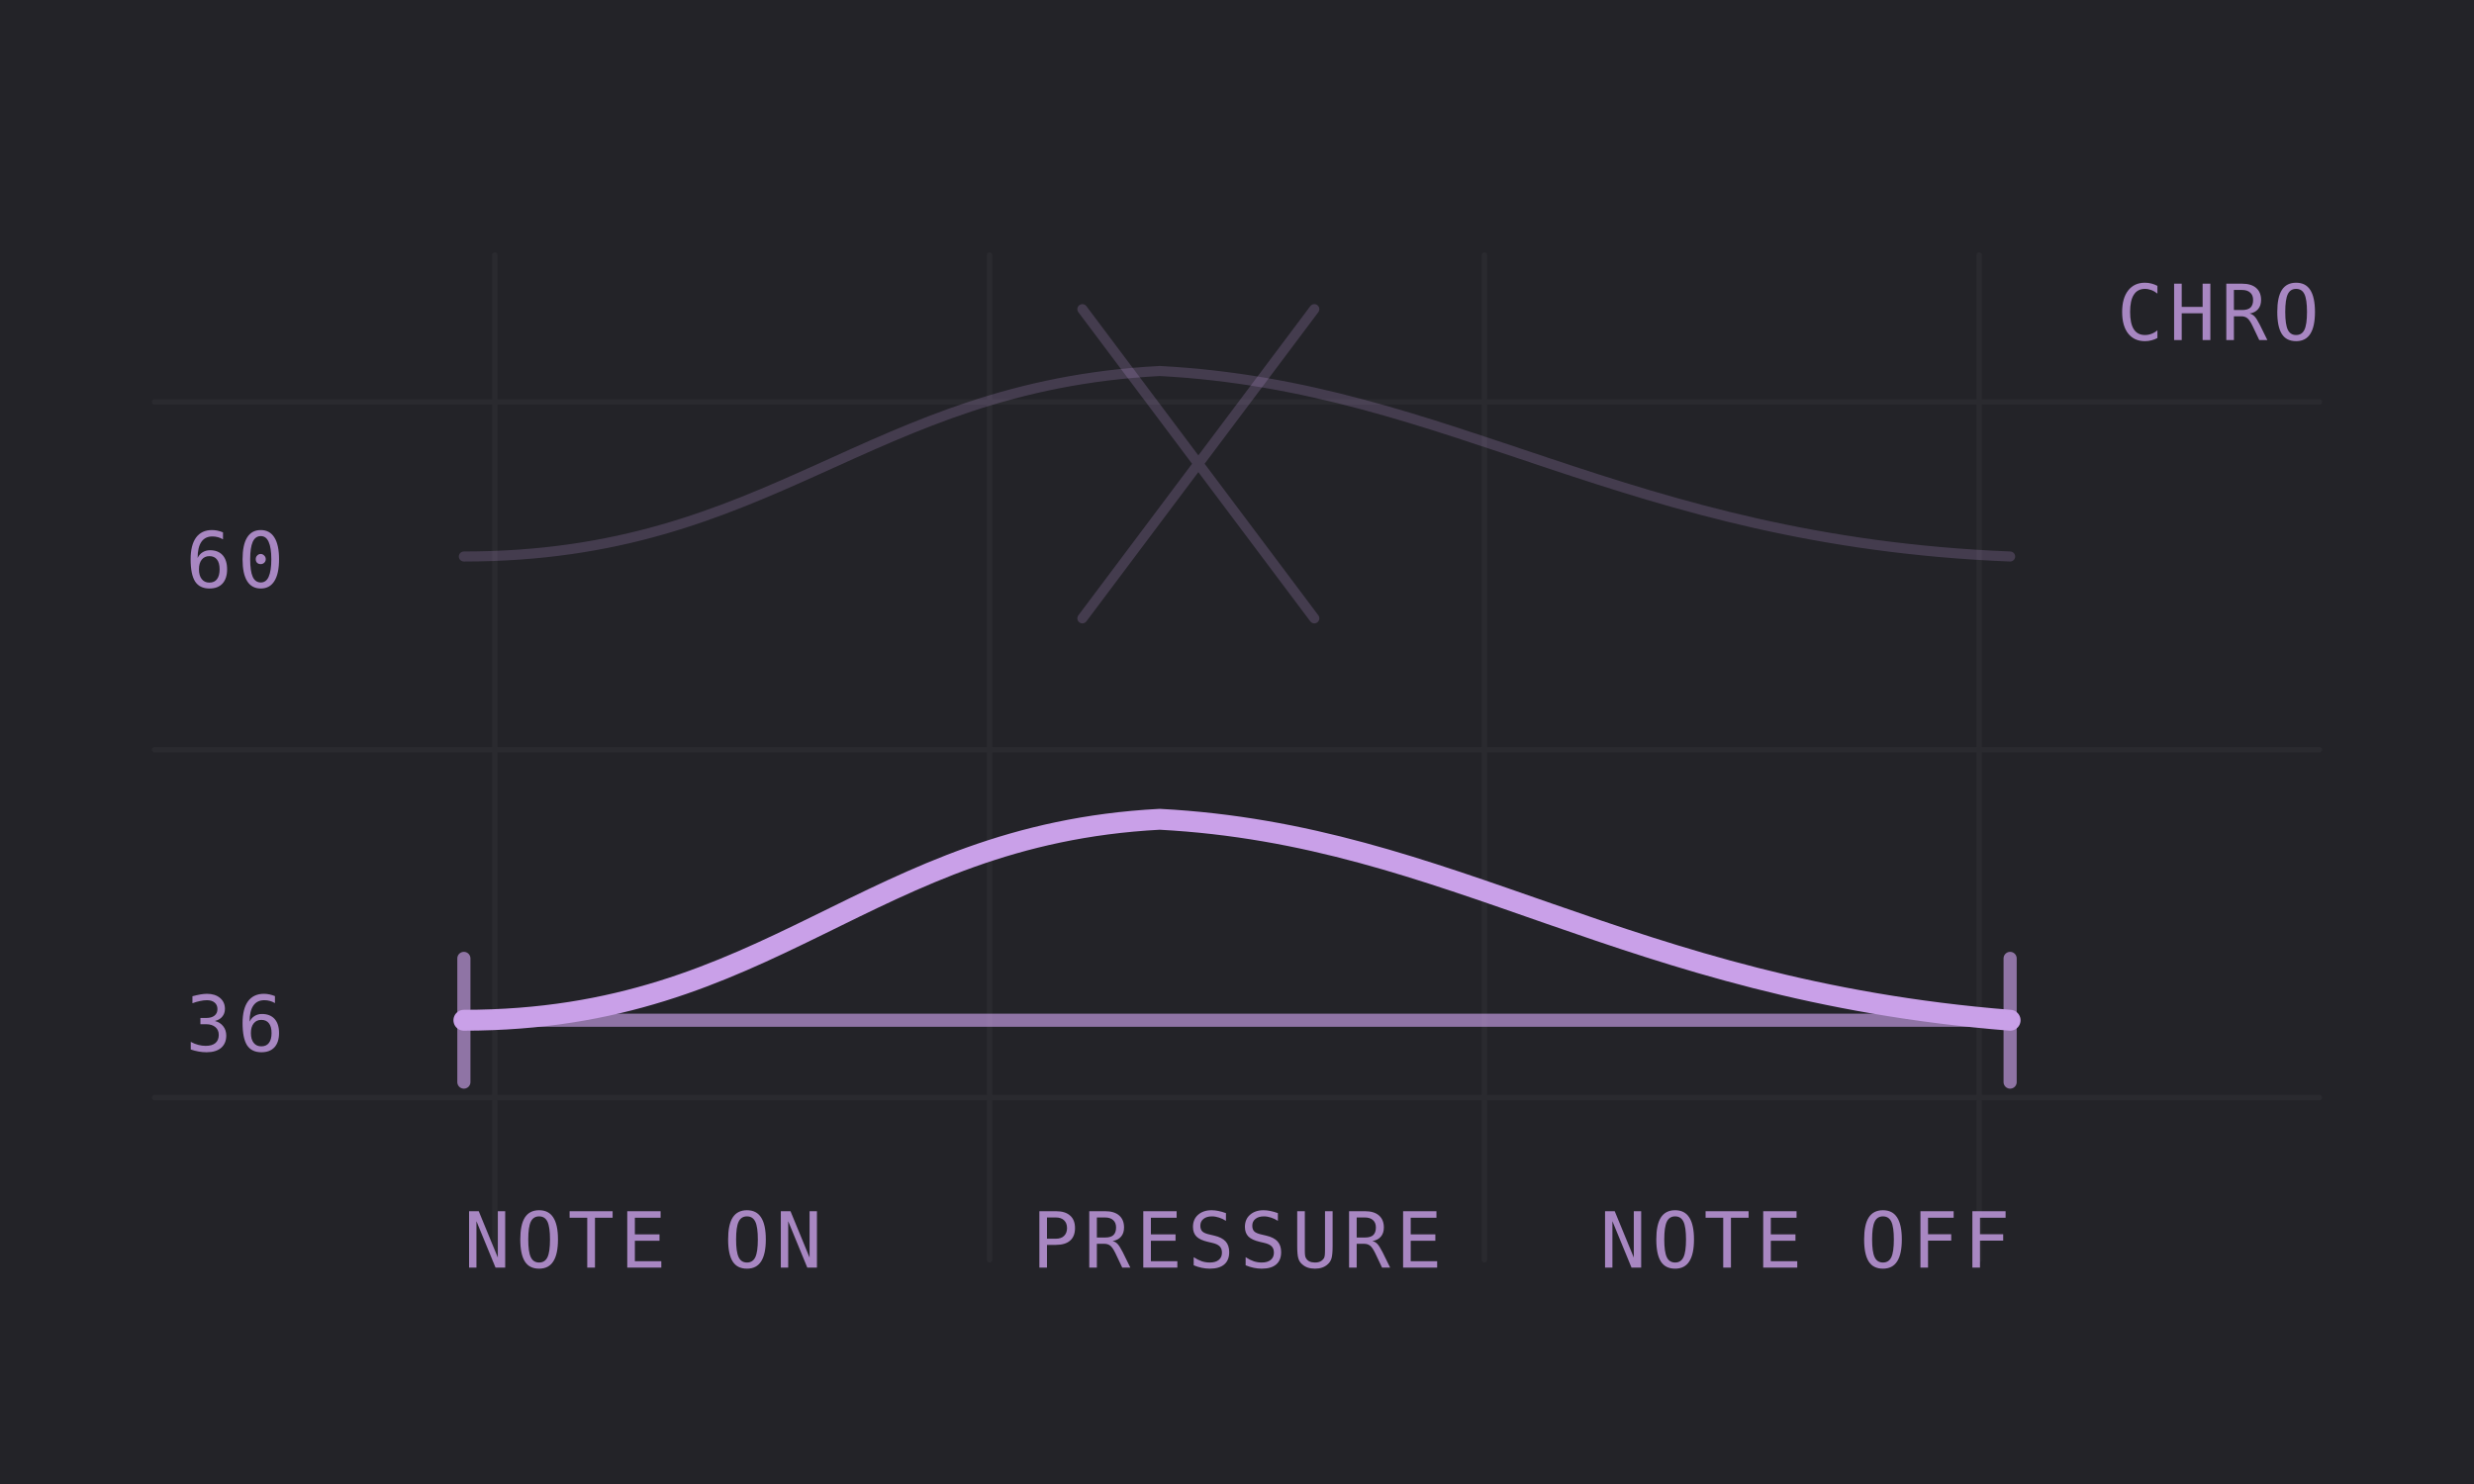
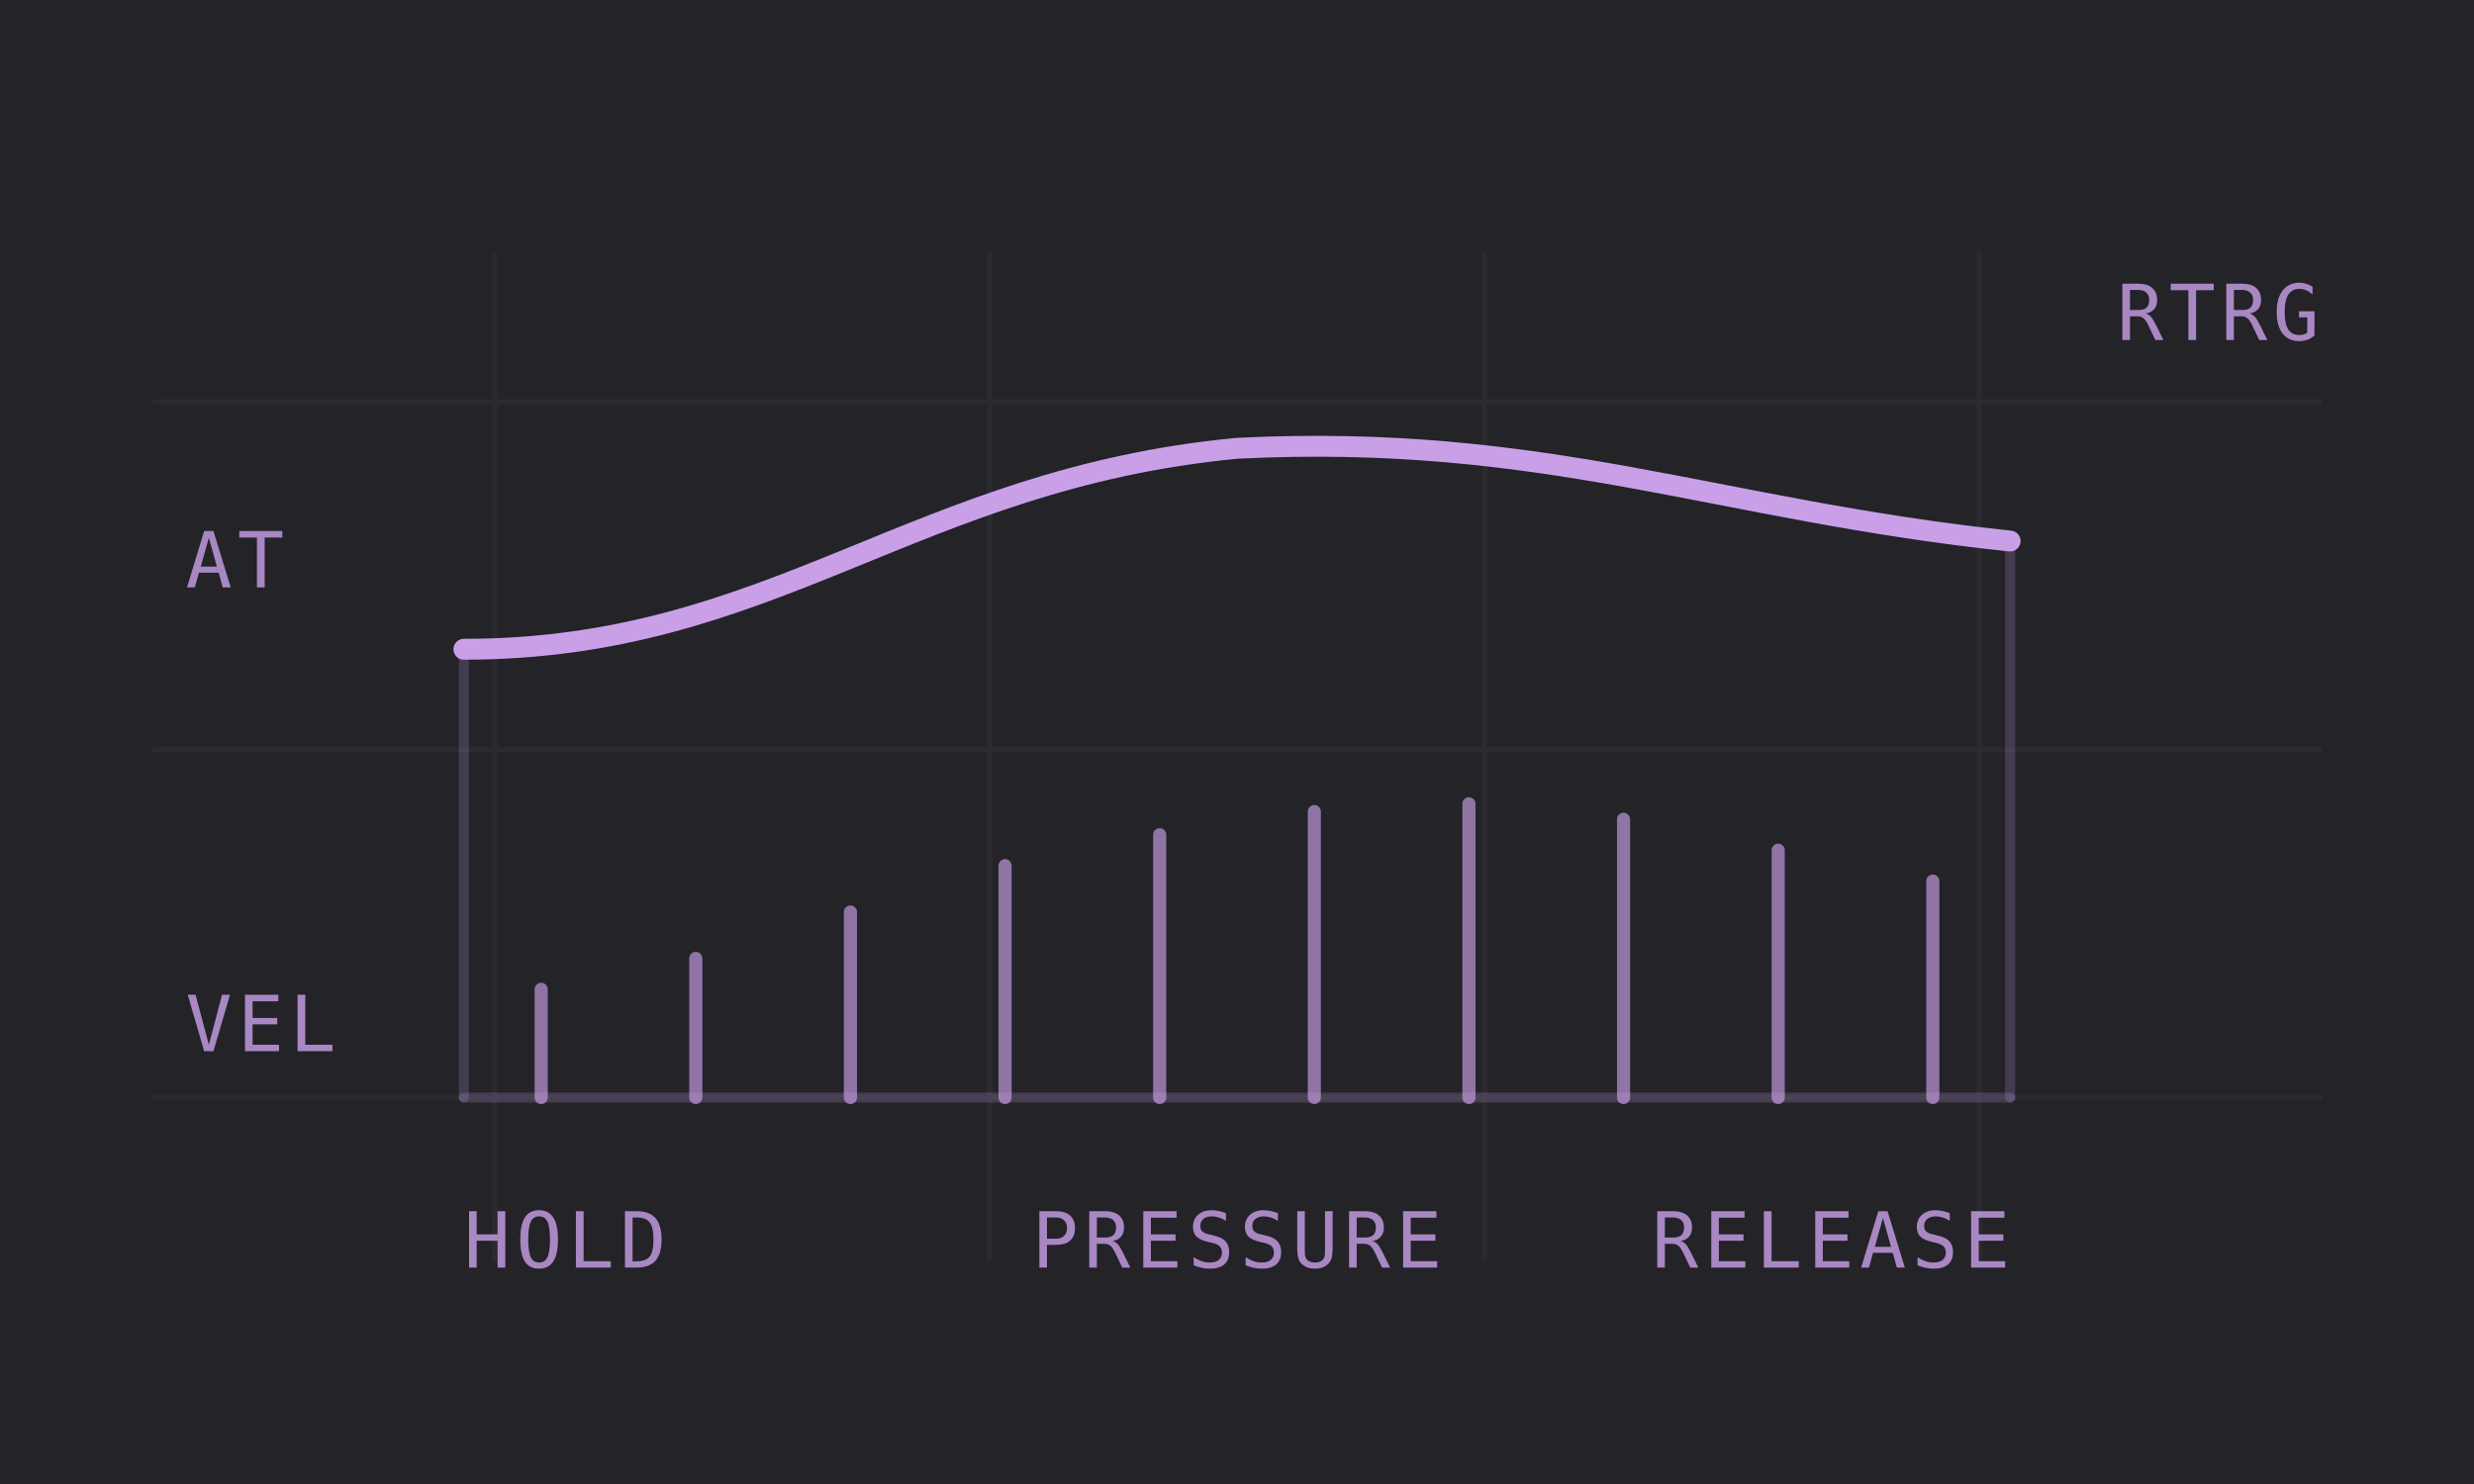
<svg xmlns="http://www.w3.org/2000/svg" width="320" height="192" viewBox="0 0 320 192" class="signal-art" fill="none" stroke-linecap="round" stroke-linejoin="round" role="img" aria-labelledby="title description">
  <style>.signal-grid{stroke:#fff;opacity:.035;stroke-width:.7}.signal-main{stroke:#c9a0e8;stroke-width:2.7}.signal-secondary{stroke:#c9a0e8;opacity:.65;stroke-width:1.7}.signal-ghost{stroke:#c9a0e8;opacity:.2;stroke-width:1.3}.signal-art text{fill:#c9a0e8;opacity:.8;font:10px monospace;letter-spacing:.7px;stroke:none}</style>
  <rect width="320" height="192" fill="#232328" />
  <g class="signal-grid">
    <path d="M20 52H300" />
    <path d="M20 97H300" />
    <path d="M20 142H300" />
    <path d="M64 33V163" />
    <path d="M128 33V163" />
    <path d="M192 33V163" />
    <path d="M256 33V163" />
  </g>
  <g>
-     <path class="signal-ghost" d="M60 72C100 72 112 50 150 48C188 50 210 70 260 72" />
-     <path class="signal-ghost" d="M140 40L170 80M170 40L140 80" />
-     <path class="signal-secondary" d="M60 132H260" />
-     <path class="signal-main" d="M60 132C100 132 112 108 150 106C188 108 210 128 260 132" />
-     <path class="signal-secondary" d="M60 124V140M260 124V140" />
-     <text x="24" y="76">60</text>
-     <text x="24" y="136">36</text>
-     <text x="60" y="164">NOTE ON</text>
+     <path class="signal-ghost" d="M60 142H260" />
+     <path class="signal-secondary" d="M70 142V128M90 142V124M110 142V118M130 142V112M150 142V108M170 142V105M190 142V104M210 142V106M230 142V110M250 142V114" />
+     <path class="signal-main" d="M60 84C100 84 118 62 160 58C200 56 222 66 260 70" />
+     <path class="signal-ghost" d="M60 84V142M260 70V142" />
+     <text x="24" y="76">AT</text>
+     <text x="24" y="136">VEL</text>
+     <text x="60" y="164">HOLD</text>
    <text x="160" y="164" text-anchor="middle">PRESSURE</text>
-     <text x="260" y="164" text-anchor="end">NOTE OFF</text>
-     <text x="300" y="44" text-anchor="end">CHRO</text>
+     <text x="260" y="164" text-anchor="end">RELEASE</text>
+     <text x="300" y="44" text-anchor="end">RTRG</text>
  </g>
</svg>
